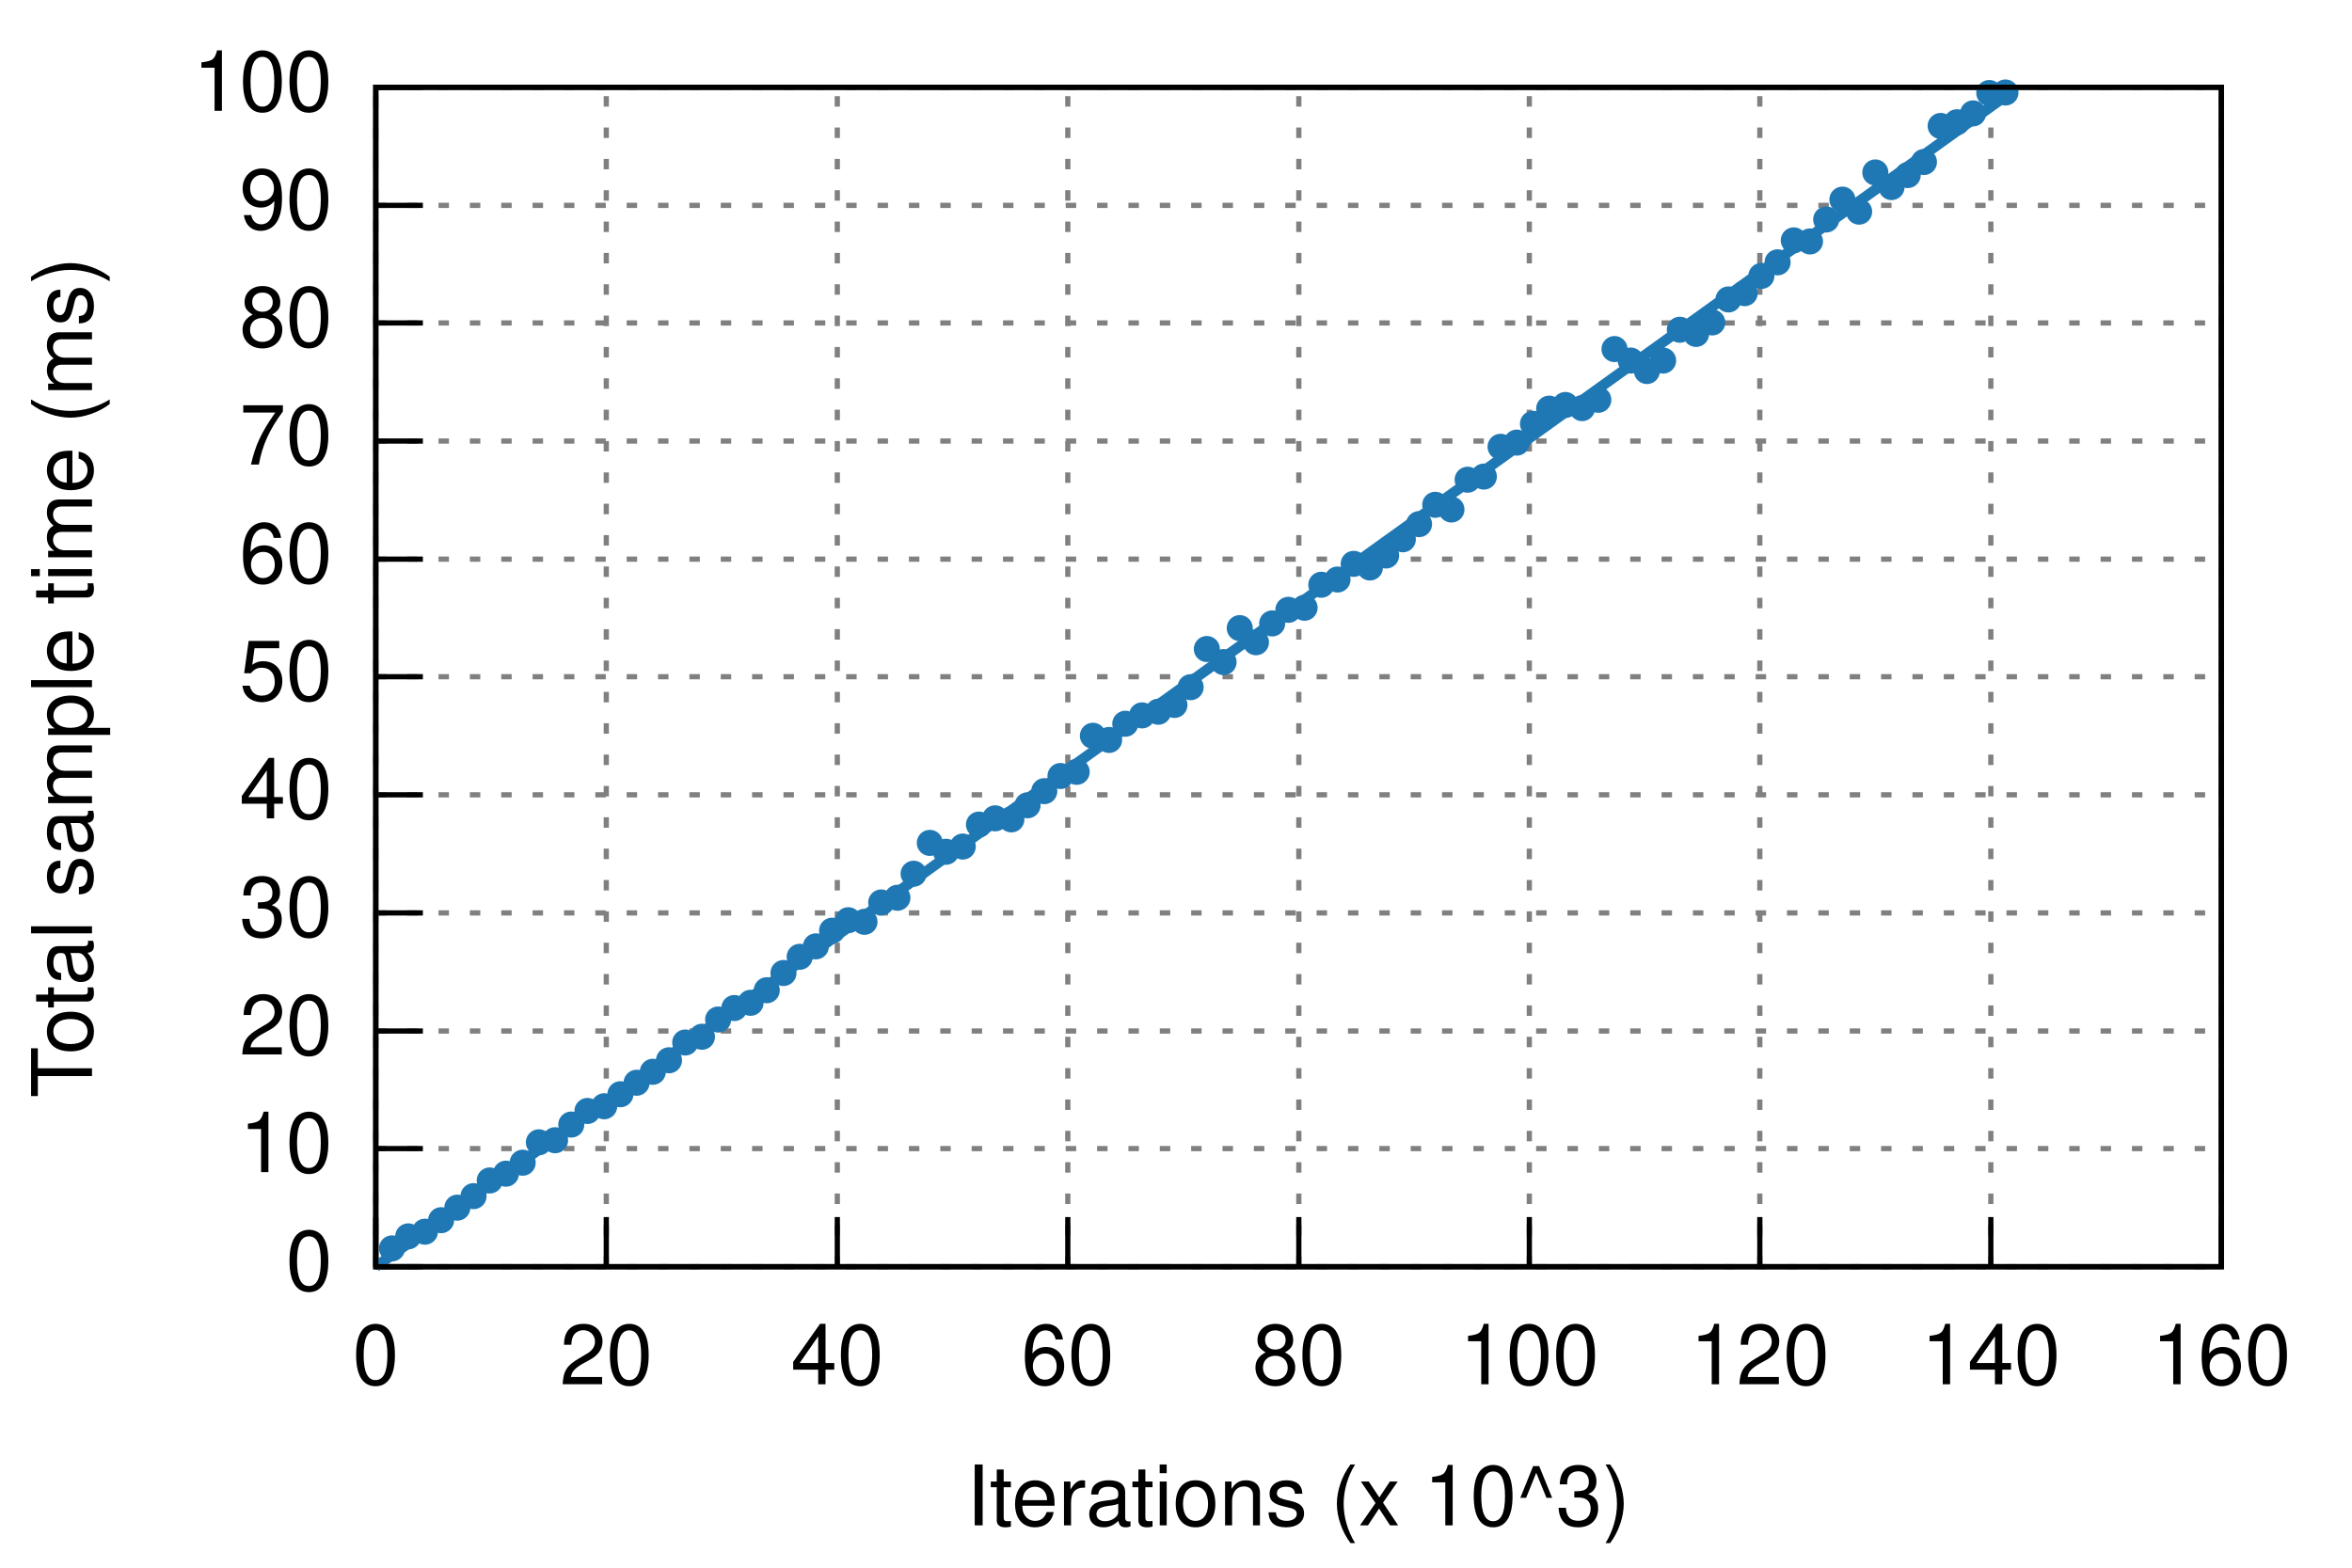
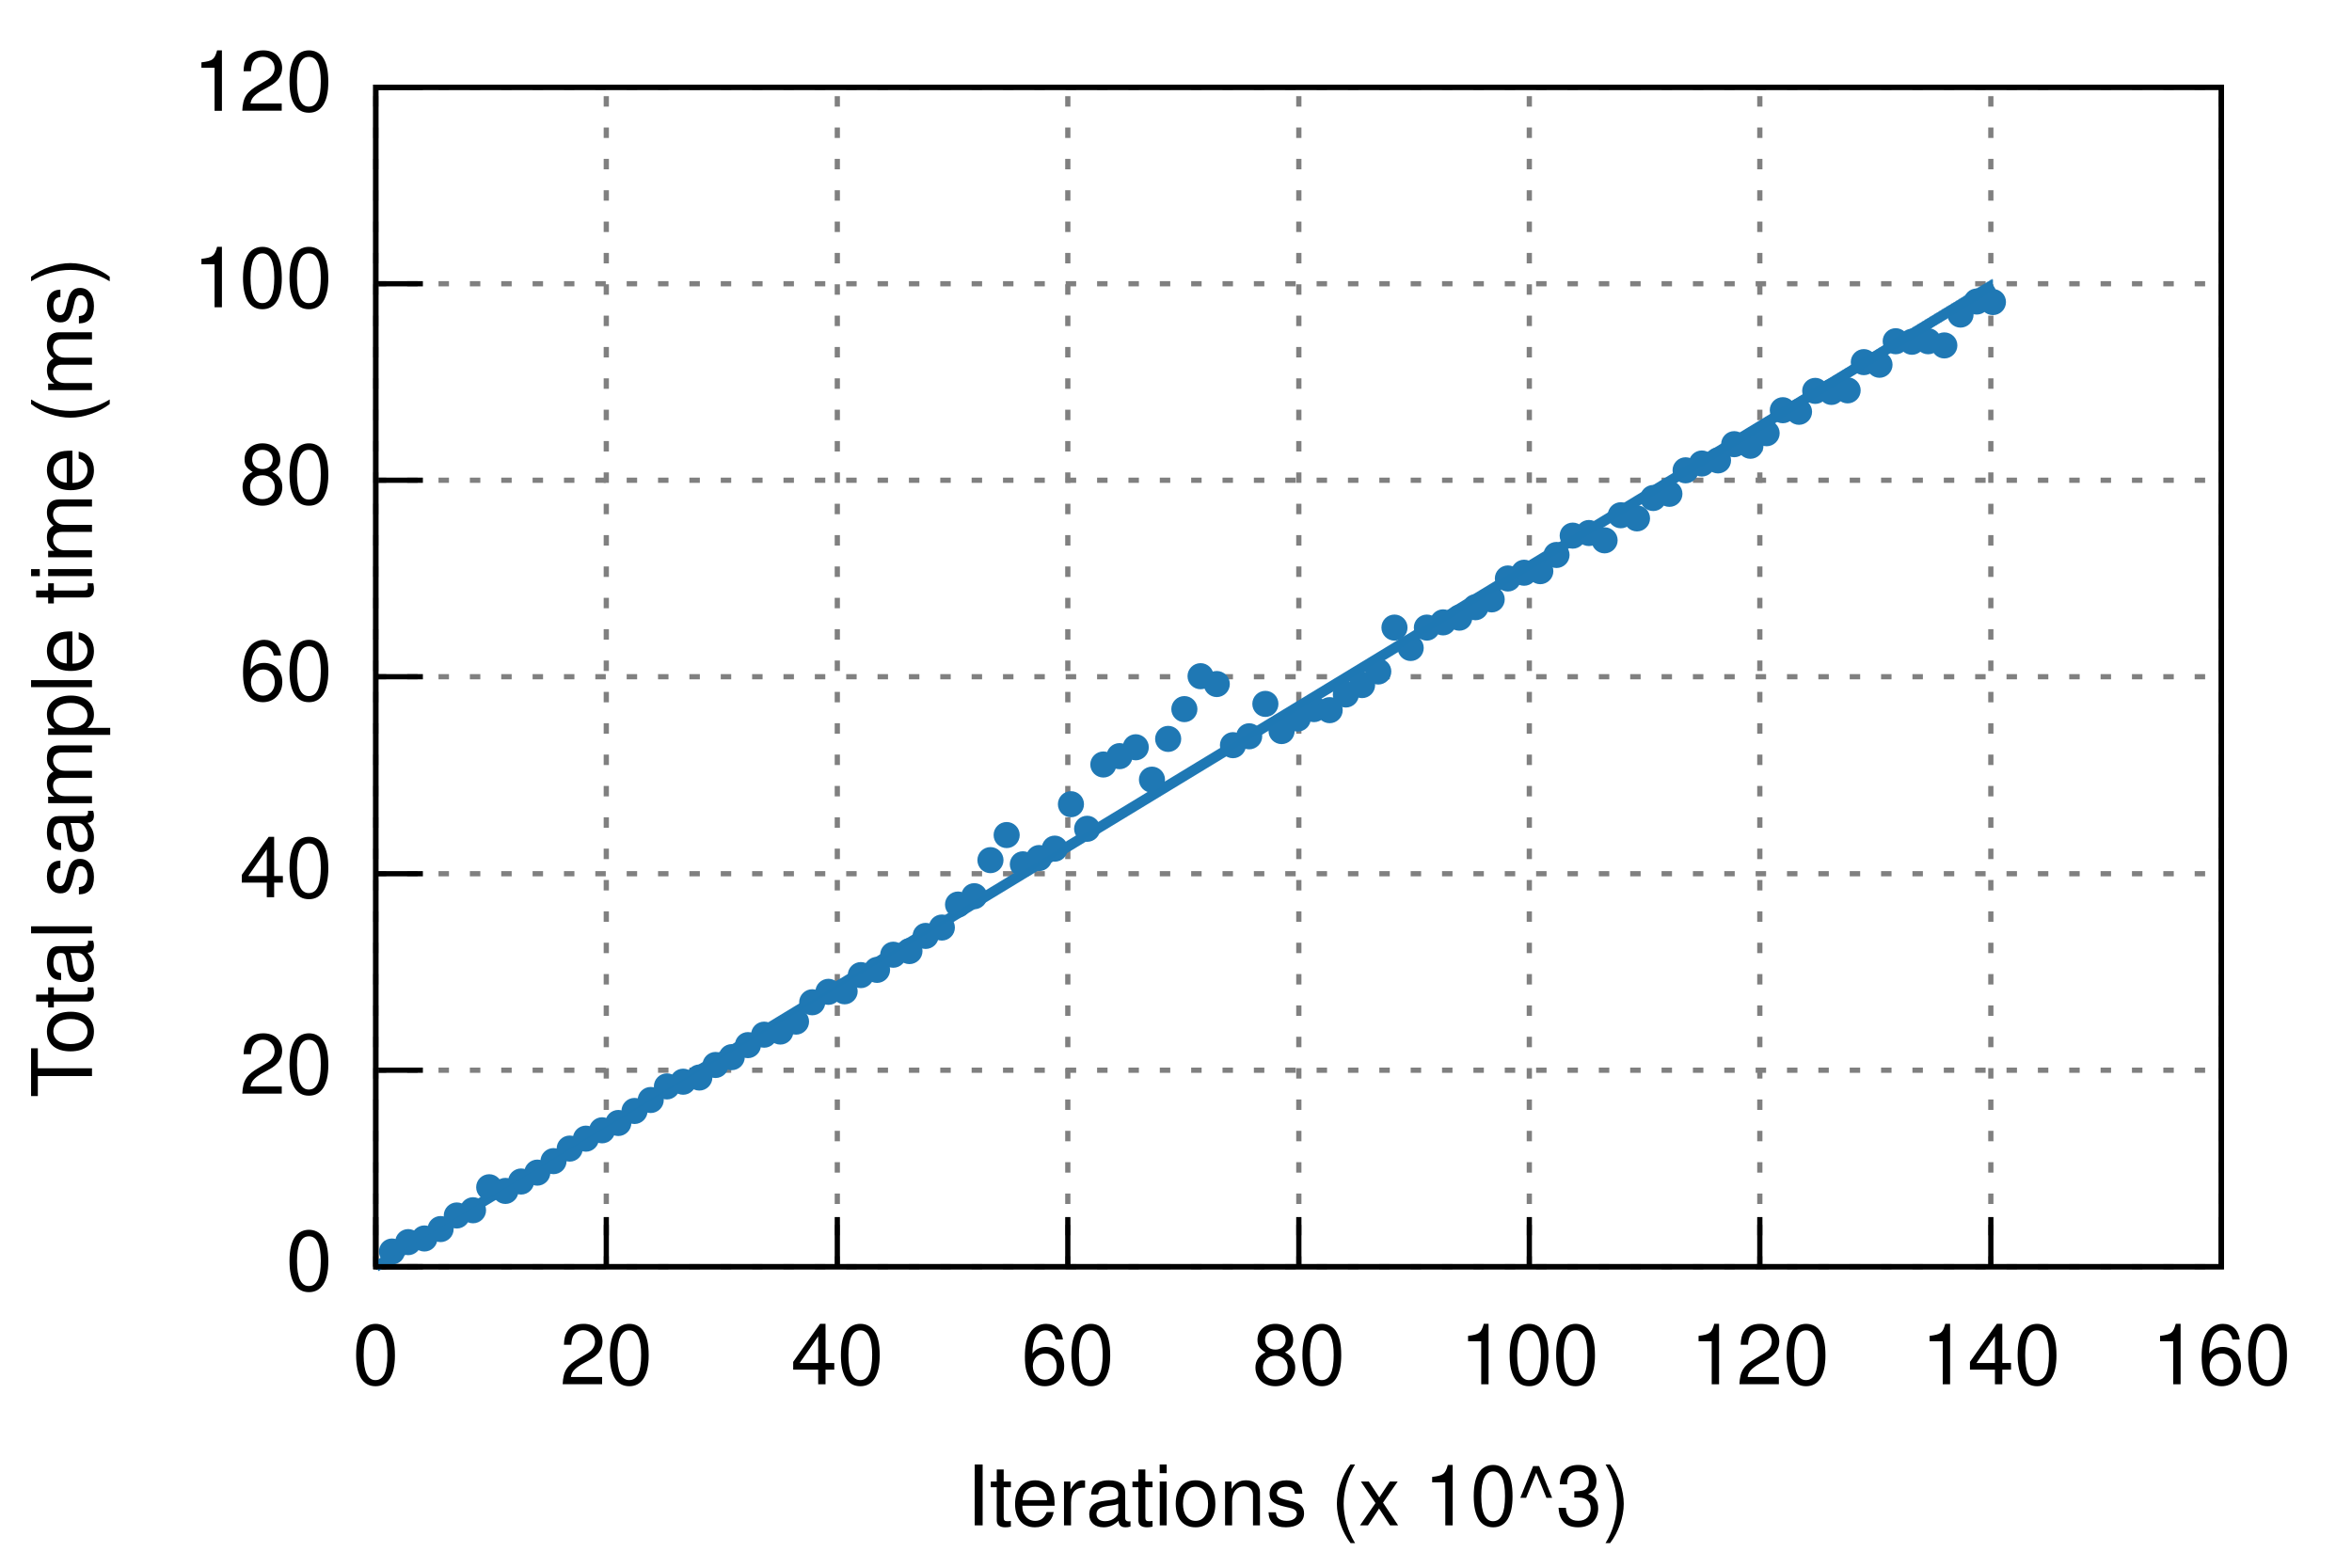
<svg xmlns="http://www.w3.org/2000/svg" xmlns:xlink="http://www.w3.org/1999/xlink" viewBox="0 0 450 300">
  <g id="gnuplot_canvas">
    <rect x="0" y="0" width="450" height="300" fill="none" />
    <defs>
      <circle id="gpDot" r="0.5" stroke-width="0.5" />
      <path id="gpPt0" stroke-width="0.222" stroke="currentColor" d="M-1,0 h2 M0,-1 v2" />
      <path id="gpPt1" stroke-width="0.222" stroke="currentColor" d="M-1,-1 L1,1 M1,-1 L-1,1" />
      <path id="gpPt2" stroke-width="0.222" stroke="currentColor" d="M-1,0 L1,0 M0,-1 L0,1 M-1,-1 L1,1 M-1,1 L1,-1" />
      <rect id="gpPt3" stroke-width="0.222" stroke="currentColor" x="-1" y="-1" width="2" height="2" />
      <rect id="gpPt4" stroke-width="0.222" stroke="currentColor" fill="currentColor" x="-1" y="-1" width="2" height="2" />
      <circle id="gpPt5" stroke-width="0.222" stroke="currentColor" cx="0" cy="0" r="1" />
      <use xlink:href="#gpPt5" id="gpPt6" fill="currentColor" stroke="none" />
      <path id="gpPt7" stroke-width="0.222" stroke="currentColor" d="M0,-1.33 L-1.33,0.67 L1.33,0.67 z" />
      <use xlink:href="#gpPt7" id="gpPt8" fill="currentColor" stroke="none" />
      <use xlink:href="#gpPt7" id="gpPt9" stroke="currentColor" transform="rotate(180)" />
      <use xlink:href="#gpPt9" id="gpPt10" fill="currentColor" stroke="none" />
      <use xlink:href="#gpPt3" id="gpPt11" stroke="currentColor" transform="rotate(45)" />
      <use xlink:href="#gpPt11" id="gpPt12" fill="currentColor" stroke="none" />
    </defs>
    <g style="fill:none; color:white; stroke:currentColor; stroke-width:1.00; stroke-linecap:butt; stroke-linejoin:miter">
</g>
    <g style="fill:none; color:black; stroke:currentColor; stroke-width:1.00; stroke-linecap:butt; stroke-linejoin:miter">
</g>
    <g style="fill:none; color:gray; stroke:currentColor; stroke-width:1.00; stroke-linecap:butt; stroke-linejoin:miter">
      <path stroke="gray" stroke-dasharray=" 2,4" class="gridline" d="M71.9,242.4 L425.0,242.4  h0.01" />
    </g>
    <g style="fill:none; color:black; stroke:currentColor; stroke-width:1.00; stroke-linecap:butt; stroke-linejoin:miter">
      <path stroke="black" d="M71.9,242.4 L80.9,242.4  h0.01" />
      <g transform="translate(63.6,246.9)" style="stroke:none; fill:black; font-family:Helvetica; font-size:12.00pt; text-anchor:end">
        <text> 0</text>
      </g>
    </g>
    <g style="fill:none; color:gray; stroke:currentColor; stroke-width:1.00; stroke-linecap:butt; stroke-linejoin:miter">
-       <path stroke="gray" stroke-dasharray=" 2,4" class="gridline" d="M71.9,219.8 L425.0,219.8  h0.01" />
-     </g>
-     <g style="fill:none; color:black; stroke:currentColor; stroke-width:1.00; stroke-linecap:butt; stroke-linejoin:miter">
-       <path stroke="black" d="M71.9,219.8 L80.9,219.8  h0.01" />
-       <g transform="translate(63.6,224.3)" style="stroke:none; fill:black; font-family:Helvetica; font-size:12.00pt; text-anchor:end">
-         <text> 10</text>
-       </g>
-     </g>
-     <g style="fill:none; color:gray; stroke:currentColor; stroke-width:1.00; stroke-linecap:butt; stroke-linejoin:miter">
-       <path stroke="gray" stroke-dasharray=" 2,4" class="gridline" d="M71.9,197.3 L425.0,197.3  h0.01" />
-     </g>
-     <g style="fill:none; color:black; stroke:currentColor; stroke-width:1.00; stroke-linecap:butt; stroke-linejoin:miter">
-       <path stroke="black" d="M71.9,197.3 L80.9,197.3  h0.01" />
-       <g transform="translate(63.6,201.8)" style="stroke:none; fill:black; font-family:Helvetica; font-size:12.00pt; text-anchor:end">
+       <path stroke="gray" stroke-dasharray=" 2,4" class="gridline" d="M71.9,204.8 L425.0,204.8  h0.01" />
+     </g>
+     <g style="fill:none; color:black; stroke:currentColor; stroke-width:1.00; stroke-linecap:butt; stroke-linejoin:miter">
+       <path stroke="black" d="M71.9,204.8 L80.9,204.8  h0.01" />
+       <g transform="translate(63.6,209.3)" style="stroke:none; fill:black; font-family:Helvetica; font-size:12.00pt; text-anchor:end">
        <text> 20</text>
      </g>
    </g>
    <g style="fill:none; color:gray; stroke:currentColor; stroke-width:1.00; stroke-linecap:butt; stroke-linejoin:miter">
-       <path stroke="gray" stroke-dasharray=" 2,4" class="gridline" d="M71.9,174.7 L425.0,174.7  h0.01" />
-     </g>
-     <g style="fill:none; color:black; stroke:currentColor; stroke-width:1.00; stroke-linecap:butt; stroke-linejoin:miter">
-       <path stroke="black" d="M71.9,174.7 L80.9,174.7  h0.01" />
-       <g transform="translate(63.6,179.2)" style="stroke:none; fill:black; font-family:Helvetica; font-size:12.00pt; text-anchor:end">
-         <text> 30</text>
-       </g>
-     </g>
-     <g style="fill:none; color:gray; stroke:currentColor; stroke-width:1.00; stroke-linecap:butt; stroke-linejoin:miter">
-       <path stroke="gray" stroke-dasharray=" 2,4" class="gridline" d="M71.9,152.1 L425.0,152.1  h0.01" />
-     </g>
-     <g style="fill:none; color:black; stroke:currentColor; stroke-width:1.00; stroke-linecap:butt; stroke-linejoin:miter">
-       <path stroke="black" d="M71.9,152.1 L80.9,152.1  h0.01" />
-       <g transform="translate(63.6,156.6)" style="stroke:none; fill:black; font-family:Helvetica; font-size:12.00pt; text-anchor:end">
+       <path stroke="gray" stroke-dasharray=" 2,4" class="gridline" d="M71.9,167.2 L425.0,167.2  h0.01" />
+     </g>
+     <g style="fill:none; color:black; stroke:currentColor; stroke-width:1.00; stroke-linecap:butt; stroke-linejoin:miter">
+       <path stroke="black" d="M71.9,167.2 L80.9,167.2  h0.01" />
+       <g transform="translate(63.6,171.7)" style="stroke:none; fill:black; font-family:Helvetica; font-size:12.00pt; text-anchor:end">
        <text> 40</text>
      </g>
    </g>
    <g style="fill:none; color:gray; stroke:currentColor; stroke-width:1.00; stroke-linecap:butt; stroke-linejoin:miter">
      <path stroke="gray" stroke-dasharray=" 2,4" class="gridline" d="M71.9,129.5 L425.0,129.5  h0.01" />
    </g>
    <g style="fill:none; color:black; stroke:currentColor; stroke-width:1.00; stroke-linecap:butt; stroke-linejoin:miter">
      <path stroke="black" d="M71.9,129.5 L80.9,129.5  h0.01" />
      <g transform="translate(63.6,134.0)" style="stroke:none; fill:black; font-family:Helvetica; font-size:12.00pt; text-anchor:end">
-         <text> 50</text>
-       </g>
-     </g>
-     <g style="fill:none; color:gray; stroke:currentColor; stroke-width:1.00; stroke-linecap:butt; stroke-linejoin:miter">
-       <path stroke="gray" stroke-dasharray=" 2,4" class="gridline" d="M71.9,107.0 L425.0,107.0  h0.01" />
-     </g>
-     <g style="fill:none; color:black; stroke:currentColor; stroke-width:1.00; stroke-linecap:butt; stroke-linejoin:miter">
-       <path stroke="black" d="M71.9,107.0 L80.9,107.0  h0.01" />
-       <g transform="translate(63.6,111.5)" style="stroke:none; fill:black; font-family:Helvetica; font-size:12.00pt; text-anchor:end">
        <text> 60</text>
      </g>
    </g>
    <g style="fill:none; color:gray; stroke:currentColor; stroke-width:1.00; stroke-linecap:butt; stroke-linejoin:miter">
-       <path stroke="gray" stroke-dasharray=" 2,4" class="gridline" d="M71.9,84.4 L425.0,84.4  h0.01" />
-     </g>
-     <g style="fill:none; color:black; stroke:currentColor; stroke-width:1.00; stroke-linecap:butt; stroke-linejoin:miter">
-       <path stroke="black" d="M71.9,84.4 L80.9,84.4  h0.01" />
-       <g transform="translate(63.6,88.9)" style="stroke:none; fill:black; font-family:Helvetica; font-size:12.00pt; text-anchor:end">
-         <text> 70</text>
-       </g>
-     </g>
-     <g style="fill:none; color:gray; stroke:currentColor; stroke-width:1.00; stroke-linecap:butt; stroke-linejoin:miter">
-       <path stroke="gray" stroke-dasharray=" 2,4" class="gridline" d="M71.9,61.8 L425.0,61.8  h0.01" />
-     </g>
-     <g style="fill:none; color:black; stroke:currentColor; stroke-width:1.00; stroke-linecap:butt; stroke-linejoin:miter">
-       <path stroke="black" d="M71.9,61.8 L80.9,61.8  h0.01" />
-       <g transform="translate(63.6,66.3)" style="stroke:none; fill:black; font-family:Helvetica; font-size:12.00pt; text-anchor:end">
+       <path stroke="gray" stroke-dasharray=" 2,4" class="gridline" d="M71.9,91.9 L425.0,91.9  h0.01" />
+     </g>
+     <g style="fill:none; color:black; stroke:currentColor; stroke-width:1.00; stroke-linecap:butt; stroke-linejoin:miter">
+       <path stroke="black" d="M71.9,91.9 L80.9,91.9  h0.01" />
+       <g transform="translate(63.6,96.4)" style="stroke:none; fill:black; font-family:Helvetica; font-size:12.00pt; text-anchor:end">
        <text> 80</text>
      </g>
    </g>
    <g style="fill:none; color:gray; stroke:currentColor; stroke-width:1.00; stroke-linecap:butt; stroke-linejoin:miter">
-       <path stroke="gray" stroke-dasharray=" 2,4" class="gridline" d="M71.9,39.3 L425.0,39.3  h0.01" />
-     </g>
-     <g style="fill:none; color:black; stroke:currentColor; stroke-width:1.00; stroke-linecap:butt; stroke-linejoin:miter">
-       <path stroke="black" d="M71.9,39.3 L80.9,39.3  h0.01" />
-       <g transform="translate(63.6,43.8)" style="stroke:none; fill:black; font-family:Helvetica; font-size:12.00pt; text-anchor:end">
-         <text> 90</text>
+       <path stroke="gray" stroke-dasharray=" 2,4" class="gridline" d="M71.9,54.3 L425.0,54.3  h0.01" />
+     </g>
+     <g style="fill:none; color:black; stroke:currentColor; stroke-width:1.00; stroke-linecap:butt; stroke-linejoin:miter">
+       <path stroke="black" d="M71.9,54.3 L80.9,54.3  h0.01" />
+       <g transform="translate(63.6,58.8)" style="stroke:none; fill:black; font-family:Helvetica; font-size:12.00pt; text-anchor:end">
+         <text> 100</text>
      </g>
    </g>
    <g style="fill:none; color:gray; stroke:currentColor; stroke-width:1.00; stroke-linecap:butt; stroke-linejoin:miter">
      <path stroke="gray" stroke-dasharray=" 2,4" class="gridline" d="M71.9,16.7 L425.0,16.7  h0.01" />
    </g>
    <g style="fill:none; color:black; stroke:currentColor; stroke-width:1.00; stroke-linecap:butt; stroke-linejoin:miter">
      <path stroke="black" d="M71.9,16.7 L80.9,16.7  h0.01" />
      <g transform="translate(63.6,21.2)" style="stroke:none; fill:black; font-family:Helvetica; font-size:12.00pt; text-anchor:end">
-         <text> 100</text>
+         <text> 120</text>
      </g>
    </g>
    <g style="fill:none; color:gray; stroke:currentColor; stroke-width:1.00; stroke-linecap:butt; stroke-linejoin:miter">
      <path stroke="gray" stroke-dasharray=" 2,4" class="gridline" d="M71.9,242.4 L71.9,16.7  h0.01" />
    </g>
    <g style="fill:none; color:black; stroke:currentColor; stroke-width:1.00; stroke-linecap:butt; stroke-linejoin:miter">
      <path stroke="black" d="M71.9,242.4 L71.9,233.4  h0.01" />
      <g transform="translate(71.9,264.9)" style="stroke:none; fill:black; font-family:Helvetica; font-size:12.00pt; text-anchor:middle">
        <text> 0</text>
      </g>
    </g>
    <g style="fill:none; color:gray; stroke:currentColor; stroke-width:1.00; stroke-linecap:butt; stroke-linejoin:miter">
      <path stroke="gray" stroke-dasharray=" 2,4" class="gridline" d="M116.0,242.4 L116.0,16.7  h0.01" />
    </g>
    <g style="fill:none; color:black; stroke:currentColor; stroke-width:1.00; stroke-linecap:butt; stroke-linejoin:miter">
      <path stroke="black" d="M116.0,242.4 L116.0,233.4  h0.01" />
      <g transform="translate(116.0,264.9)" style="stroke:none; fill:black; font-family:Helvetica; font-size:12.00pt; text-anchor:middle">
        <text> 20</text>
      </g>
    </g>
    <g style="fill:none; color:gray; stroke:currentColor; stroke-width:1.00; stroke-linecap:butt; stroke-linejoin:miter">
      <path stroke="gray" stroke-dasharray=" 2,4" class="gridline" d="M160.2,242.4 L160.2,16.7  h0.01" />
    </g>
    <g style="fill:none; color:black; stroke:currentColor; stroke-width:1.00; stroke-linecap:butt; stroke-linejoin:miter">
      <path stroke="black" d="M160.2,242.4 L160.2,233.4  h0.01" />
      <g transform="translate(160.2,264.9)" style="stroke:none; fill:black; font-family:Helvetica; font-size:12.00pt; text-anchor:middle">
        <text> 40</text>
      </g>
    </g>
    <g style="fill:none; color:gray; stroke:currentColor; stroke-width:1.00; stroke-linecap:butt; stroke-linejoin:miter">
      <path stroke="gray" stroke-dasharray=" 2,4" class="gridline" d="M204.3,242.4 L204.3,16.7  h0.01" />
    </g>
    <g style="fill:none; color:black; stroke:currentColor; stroke-width:1.00; stroke-linecap:butt; stroke-linejoin:miter">
      <path stroke="black" d="M204.3,242.4 L204.3,233.4  h0.01" />
      <g transform="translate(204.3,264.9)" style="stroke:none; fill:black; font-family:Helvetica; font-size:12.00pt; text-anchor:middle">
        <text> 60</text>
      </g>
    </g>
    <g style="fill:none; color:gray; stroke:currentColor; stroke-width:1.00; stroke-linecap:butt; stroke-linejoin:miter">
      <path stroke="gray" stroke-dasharray=" 2,4" class="gridline" d="M248.5,242.4 L248.5,16.7  h0.01" />
    </g>
    <g style="fill:none; color:black; stroke:currentColor; stroke-width:1.00; stroke-linecap:butt; stroke-linejoin:miter">
      <path stroke="black" d="M248.5,242.4 L248.5,233.4  h0.01" />
      <g transform="translate(248.5,264.9)" style="stroke:none; fill:black; font-family:Helvetica; font-size:12.00pt; text-anchor:middle">
        <text> 80</text>
      </g>
    </g>
    <g style="fill:none; color:gray; stroke:currentColor; stroke-width:1.00; stroke-linecap:butt; stroke-linejoin:miter">
      <path stroke="gray" stroke-dasharray=" 2,4" class="gridline" d="M292.6,242.4 L292.6,16.7  h0.01" />
    </g>
    <g style="fill:none; color:black; stroke:currentColor; stroke-width:1.00; stroke-linecap:butt; stroke-linejoin:miter">
      <path stroke="black" d="M292.6,242.4 L292.6,233.4  h0.01" />
      <g transform="translate(292.6,264.9)" style="stroke:none; fill:black; font-family:Helvetica; font-size:12.00pt; text-anchor:middle">
        <text> 100</text>
      </g>
    </g>
    <g style="fill:none; color:gray; stroke:currentColor; stroke-width:1.00; stroke-linecap:butt; stroke-linejoin:miter">
      <path stroke="gray" stroke-dasharray=" 2,4" class="gridline" d="M336.7,242.4 L336.7,16.7  h0.01" />
    </g>
    <g style="fill:none; color:black; stroke:currentColor; stroke-width:1.00; stroke-linecap:butt; stroke-linejoin:miter">
      <path stroke="black" d="M336.7,242.4 L336.7,233.4  h0.01" />
      <g transform="translate(336.7,264.9)" style="stroke:none; fill:black; font-family:Helvetica; font-size:12.00pt; text-anchor:middle">
        <text> 120</text>
      </g>
    </g>
    <g style="fill:none; color:gray; stroke:currentColor; stroke-width:1.00; stroke-linecap:butt; stroke-linejoin:miter">
      <path stroke="gray" stroke-dasharray=" 2,4" class="gridline" d="M380.9,242.4 L380.9,16.7  h0.01" />
    </g>
    <g style="fill:none; color:black; stroke:currentColor; stroke-width:1.00; stroke-linecap:butt; stroke-linejoin:miter">
      <path stroke="black" d="M380.9,242.4 L380.9,233.4  h0.01" />
      <g transform="translate(380.9,264.9)" style="stroke:none; fill:black; font-family:Helvetica; font-size:12.00pt; text-anchor:middle">
        <text> 140</text>
      </g>
    </g>
    <g style="fill:none; color:gray; stroke:currentColor; stroke-width:1.00; stroke-linecap:butt; stroke-linejoin:miter">
      <path stroke="gray" stroke-dasharray=" 2,4" class="gridline" d="M425.0,242.4 L425.0,16.7  h0.01" />
    </g>
    <g style="fill:none; color:black; stroke:currentColor; stroke-width:1.00; stroke-linecap:butt; stroke-linejoin:miter">
      <path stroke="black" d="M425.0,242.4 L425.0,233.4  h0.01" />
      <g transform="translate(425.0,264.9)" style="stroke:none; fill:black; font-family:Helvetica; font-size:12.00pt; text-anchor:middle">
        <text> 160</text>
      </g>
      <path stroke="black" d="M71.9,16.7 L71.9,242.4 L425.0,242.4 L425.0,16.7 L71.9,16.7 Z  h0.01" />
      <g transform="translate(17.6,129.6) rotate(270)" style="stroke:none; fill:black; font-family:Helvetica; font-size:12.00pt; text-anchor:middle">
        <text>Total sample time (ms)</text>
      </g>
      <g transform="translate(248.4,291.9)" style="stroke:none; fill:black; font-family:Helvetica; font-size:12.00pt; text-anchor:middle">
        <text>Iterations (x 10^3)</text>
      </g>
    </g>
    <g id="gnuplot_plot_1">
      <g style="fill:none; color:red; stroke:currentColor; stroke-width:1.00; stroke-linecap:butt; stroke-linejoin:miter">
-         <use xlink:href="#gpPt6" transform="translate(75.0,238.9) scale(2.25)" color="rgb( 31, 120, 180)" />
-         <use xlink:href="#gpPt6" transform="translate(78.1,236.6) scale(2.25)" color="rgb( 31, 120, 180)" />
-         <use xlink:href="#gpPt6" transform="translate(81.3,235.7) scale(2.25)" color="rgb( 31, 120, 180)" />
-         <use xlink:href="#gpPt6" transform="translate(84.4,233.5) scale(2.25)" color="rgb( 31, 120, 180)" />
-         <use xlink:href="#gpPt6" transform="translate(87.5,231.1) scale(2.25)" color="rgb( 31, 120, 180)" />
-         <use xlink:href="#gpPt6" transform="translate(90.6,228.9) scale(2.25)" color="rgb( 31, 120, 180)" />
-         <use xlink:href="#gpPt6" transform="translate(93.7,225.9) scale(2.25)" color="rgb( 31, 120, 180)" />
-         <use xlink:href="#gpPt6" transform="translate(96.8,224.6) scale(2.25)" color="rgb( 31, 120, 180)" />
-         <use xlink:href="#gpPt6" transform="translate(100.0,222.5) scale(2.25)" color="rgb( 31, 120, 180)" />
-         <use xlink:href="#gpPt6" transform="translate(103.1,218.6) scale(2.25)" color="rgb( 31, 120, 180)" />
-         <use xlink:href="#gpPt6" transform="translate(106.2,218.2) scale(2.25)" color="rgb( 31, 120, 180)" />
-         <use xlink:href="#gpPt6" transform="translate(109.3,215.2) scale(2.25)" color="rgb( 31, 120, 180)" />
-         <use xlink:href="#gpPt6" transform="translate(112.4,212.6) scale(2.25)" color="rgb( 31, 120, 180)" />
-         <use xlink:href="#gpPt6" transform="translate(115.6,211.7) scale(2.25)" color="rgb( 31, 120, 180)" />
-         <use xlink:href="#gpPt6" transform="translate(118.7,209.4) scale(2.25)" color="rgb( 31, 120, 180)" />
-         <use xlink:href="#gpPt6" transform="translate(121.8,207.2) scale(2.25)" color="rgb( 31, 120, 180)" />
-         <use xlink:href="#gpPt6" transform="translate(124.9,205.1) scale(2.25)" color="rgb( 31, 120, 180)" />
-         <use xlink:href="#gpPt6" transform="translate(128.0,202.9) scale(2.25)" color="rgb( 31, 120, 180)" />
-         <use xlink:href="#gpPt6" transform="translate(131.1,199.5) scale(2.25)" color="rgb( 31, 120, 180)" />
-         <use xlink:href="#gpPt6" transform="translate(134.3,198.4) scale(2.25)" color="rgb( 31, 120, 180)" />
-         <use xlink:href="#gpPt6" transform="translate(137.4,195.1) scale(2.25)" color="rgb( 31, 120, 180)" />
-         <use xlink:href="#gpPt6" transform="translate(140.5,192.9) scale(2.25)" color="rgb( 31, 120, 180)" />
-         <use xlink:href="#gpPt6" transform="translate(143.6,191.9) scale(2.25)" color="rgb( 31, 120, 180)" />
-         <use xlink:href="#gpPt6" transform="translate(146.7,189.5) scale(2.25)" color="rgb( 31, 120, 180)" />
-         <use xlink:href="#gpPt6" transform="translate(149.9,186.2) scale(2.25)" color="rgb( 31, 120, 180)" />
-         <use xlink:href="#gpPt6" transform="translate(153.0,183.1) scale(2.25)" color="rgb( 31, 120, 180)" />
-         <use xlink:href="#gpPt6" transform="translate(156.1,181.1) scale(2.25)" color="rgb( 31, 120, 180)" />
-         <use xlink:href="#gpPt6" transform="translate(159.2,178.1) scale(2.25)" color="rgb( 31, 120, 180)" />
-         <use xlink:href="#gpPt6" transform="translate(162.3,176.1) scale(2.25)" color="rgb( 31, 120, 180)" />
-         <use xlink:href="#gpPt6" transform="translate(165.4,176.4) scale(2.25)" color="rgb( 31, 120, 180)" />
-         <use xlink:href="#gpPt6" transform="translate(168.6,172.7) scale(2.25)" color="rgb( 31, 120, 180)" />
-         <use xlink:href="#gpPt6" transform="translate(171.7,171.8) scale(2.25)" color="rgb( 31, 120, 180)" />
-         <use xlink:href="#gpPt6" transform="translate(174.8,167.2) scale(2.25)" color="rgb( 31, 120, 180)" />
-         <use xlink:href="#gpPt6" transform="translate(177.9,161.3) scale(2.25)" color="rgb( 31, 120, 180)" />
-         <use xlink:href="#gpPt6" transform="translate(181.0,163.0) scale(2.25)" color="rgb( 31, 120, 180)" />
-         <use xlink:href="#gpPt6" transform="translate(184.2,162.0) scale(2.25)" color="rgb( 31, 120, 180)" />
-         <use xlink:href="#gpPt6" transform="translate(187.3,157.8) scale(2.25)" color="rgb( 31, 120, 180)" />
-         <use xlink:href="#gpPt6" transform="translate(190.4,156.6) scale(2.25)" color="rgb( 31, 120, 180)" />
-         <use xlink:href="#gpPt6" transform="translate(193.5,156.8) scale(2.25)" color="rgb( 31, 120, 180)" />
-         <use xlink:href="#gpPt6" transform="translate(196.6,154.1) scale(2.25)" color="rgb( 31, 120, 180)" />
-         <use xlink:href="#gpPt6" transform="translate(199.8,151.4) scale(2.25)" color="rgb( 31, 120, 180)" />
-         <use xlink:href="#gpPt6" transform="translate(202.9,148.5) scale(2.25)" color="rgb( 31, 120, 180)" />
-         <use xlink:href="#gpPt6" transform="translate(206.0,147.7) scale(2.25)" color="rgb( 31, 120, 180)" />
-         <use xlink:href="#gpPt6" transform="translate(209.1,140.8) scale(2.25)" color="rgb( 31, 120, 180)" />
-         <use xlink:href="#gpPt6" transform="translate(212.2,141.6) scale(2.25)" color="rgb( 31, 120, 180)" />
-         <use xlink:href="#gpPt6" transform="translate(215.3,138.5) scale(2.25)" color="rgb( 31, 120, 180)" />
-         <use xlink:href="#gpPt6" transform="translate(218.5,136.9) scale(2.25)" color="rgb( 31, 120, 180)" />
-         <use xlink:href="#gpPt6" transform="translate(221.6,136.2) scale(2.25)" color="rgb( 31, 120, 180)" />
-         <use xlink:href="#gpPt6" transform="translate(224.7,134.9) scale(2.25)" color="rgb( 31, 120, 180)" />
-         <use xlink:href="#gpPt6" transform="translate(227.8,131.5) scale(2.25)" color="rgb( 31, 120, 180)" />
-         <use xlink:href="#gpPt6" transform="translate(230.9,124.2) scale(2.25)" color="rgb( 31, 120, 180)" />
-         <use xlink:href="#gpPt6" transform="translate(234.1,126.7) scale(2.25)" color="rgb( 31, 120, 180)" />
-         <use xlink:href="#gpPt6" transform="translate(237.2,120.2) scale(2.25)" color="rgb( 31, 120, 180)" />
-         <use xlink:href="#gpPt6" transform="translate(240.3,122.9) scale(2.25)" color="rgb( 31, 120, 180)" />
-         <use xlink:href="#gpPt6" transform="translate(243.4,119.3) scale(2.25)" color="rgb( 31, 120, 180)" />
-         <use xlink:href="#gpPt6" transform="translate(246.5,116.7) scale(2.25)" color="rgb( 31, 120, 180)" />
-         <use xlink:href="#gpPt6" transform="translate(249.6,116.3) scale(2.25)" color="rgb( 31, 120, 180)" />
-         <use xlink:href="#gpPt6" transform="translate(252.8,111.9) scale(2.25)" color="rgb( 31, 120, 180)" />
-         <use xlink:href="#gpPt6" transform="translate(255.9,110.9) scale(2.25)" color="rgb( 31, 120, 180)" />
-         <use xlink:href="#gpPt6" transform="translate(259.0,107.9) scale(2.25)" color="rgb( 31, 120, 180)" />
-         <use xlink:href="#gpPt6" transform="translate(262.1,108.6) scale(2.25)" color="rgb( 31, 120, 180)" />
-         <use xlink:href="#gpPt6" transform="translate(265.2,106.3) scale(2.25)" color="rgb( 31, 120, 180)" />
-         <use xlink:href="#gpPt6" transform="translate(268.4,103.2) scale(2.25)" color="rgb( 31, 120, 180)" />
-         <use xlink:href="#gpPt6" transform="translate(271.5,100.3) scale(2.25)" color="rgb( 31, 120, 180)" />
-         <use xlink:href="#gpPt6" transform="translate(274.6,96.6) scale(2.25)" color="rgb( 31, 120, 180)" />
-         <use xlink:href="#gpPt6" transform="translate(277.7,97.5) scale(2.25)" color="rgb( 31, 120, 180)" />
-         <use xlink:href="#gpPt6" transform="translate(280.8,91.8) scale(2.25)" color="rgb( 31, 120, 180)" />
-         <use xlink:href="#gpPt6" transform="translate(283.9,91.2) scale(2.25)" color="rgb( 31, 120, 180)" />
-         <use xlink:href="#gpPt6" transform="translate(287.1,85.5) scale(2.25)" color="rgb( 31, 120, 180)" />
-         <use xlink:href="#gpPt6" transform="translate(290.2,84.7) scale(2.25)" color="rgb( 31, 120, 180)" />
-         <use xlink:href="#gpPt6" transform="translate(293.3,81.1) scale(2.25)" color="rgb( 31, 120, 180)" />
-         <use xlink:href="#gpPt6" transform="translate(296.4,78.2) scale(2.25)" color="rgb( 31, 120, 180)" />
-         <use xlink:href="#gpPt6" transform="translate(299.5,77.5) scale(2.25)" color="rgb( 31, 120, 180)" />
-         <use xlink:href="#gpPt6" transform="translate(302.7,78.1) scale(2.25)" color="rgb( 31, 120, 180)" />
-         <use xlink:href="#gpPt6" transform="translate(305.8,76.5) scale(2.25)" color="rgb( 31, 120, 180)" />
-         <use xlink:href="#gpPt6" transform="translate(308.9,66.8) scale(2.25)" color="rgb( 31, 120, 180)" />
-         <use xlink:href="#gpPt6" transform="translate(312.0,69.0) scale(2.25)" color="rgb( 31, 120, 180)" />
-         <use xlink:href="#gpPt6" transform="translate(315.1,71.0) scale(2.25)" color="rgb( 31, 120, 180)" />
-         <use xlink:href="#gpPt6" transform="translate(318.2,69.0) scale(2.25)" color="rgb( 31, 120, 180)" />
-         <use xlink:href="#gpPt6" transform="translate(321.4,63.1) scale(2.25)" color="rgb( 31, 120, 180)" />
-         <use xlink:href="#gpPt6" transform="translate(324.5,63.9) scale(2.25)" color="rgb( 31, 120, 180)" />
-         <use xlink:href="#gpPt6" transform="translate(327.6,61.7) scale(2.25)" color="rgb( 31, 120, 180)" />
-         <use xlink:href="#gpPt6" transform="translate(330.7,57.3) scale(2.25)" color="rgb( 31, 120, 180)" />
-         <use xlink:href="#gpPt6" transform="translate(333.8,56.1) scale(2.25)" color="rgb( 31, 120, 180)" />
-         <use xlink:href="#gpPt6" transform="translate(337.0,52.8) scale(2.25)" color="rgb( 31, 120, 180)" />
-         <use xlink:href="#gpPt6" transform="translate(340.1,50.2) scale(2.25)" color="rgb( 31, 120, 180)" />
-         <use xlink:href="#gpPt6" transform="translate(343.2,46.0) scale(2.25)" color="rgb( 31, 120, 180)" />
-         <use xlink:href="#gpPt6" transform="translate(346.3,46.2) scale(2.25)" color="rgb( 31, 120, 180)" />
-         <use xlink:href="#gpPt6" transform="translate(349.4,42.0) scale(2.25)" color="rgb( 31, 120, 180)" />
-         <use xlink:href="#gpPt6" transform="translate(352.5,38.2) scale(2.25)" color="rgb( 31, 120, 180)" />
-         <use xlink:href="#gpPt6" transform="translate(355.7,40.5) scale(2.25)" color="rgb( 31, 120, 180)" />
-         <use xlink:href="#gpPt6" transform="translate(358.8,33.0) scale(2.25)" color="rgb( 31, 120, 180)" />
-         <use xlink:href="#gpPt6" transform="translate(361.9,35.8) scale(2.25)" color="rgb( 31, 120, 180)" />
-         <use xlink:href="#gpPt6" transform="translate(365.0,33.5) scale(2.25)" color="rgb( 31, 120, 180)" />
-         <use xlink:href="#gpPt6" transform="translate(368.1,31.0) scale(2.25)" color="rgb( 31, 120, 180)" />
-         <use xlink:href="#gpPt6" transform="translate(371.3,24.1) scale(2.25)" color="rgb( 31, 120, 180)" />
-         <use xlink:href="#gpPt6" transform="translate(374.4,23.4) scale(2.25)" color="rgb( 31, 120, 180)" />
-         <use xlink:href="#gpPt6" transform="translate(377.5,21.7) scale(2.25)" color="rgb( 31, 120, 180)" />
-         <use xlink:href="#gpPt6" transform="translate(380.6,17.8) scale(2.25)" color="rgb( 31, 120, 180)" />
-         <use xlink:href="#gpPt6" transform="translate(383.7,17.7) scale(2.25)" color="rgb( 31, 120, 180)" />
+         <use xlink:href="#gpPt6" transform="translate(75.0,239.5) scale(2.25)" color="rgb( 31, 120, 180)" />
+         <use xlink:href="#gpPt6" transform="translate(78.1,237.7) scale(2.25)" color="rgb( 31, 120, 180)" />
+         <use xlink:href="#gpPt6" transform="translate(81.2,237.0) scale(2.25)" color="rgb( 31, 120, 180)" />
+         <use xlink:href="#gpPt6" transform="translate(84.3,235.2) scale(2.25)" color="rgb( 31, 120, 180)" />
+         <use xlink:href="#gpPt6" transform="translate(87.4,232.6) scale(2.25)" color="rgb( 31, 120, 180)" />
+         <use xlink:href="#gpPt6" transform="translate(90.5,231.6) scale(2.25)" color="rgb( 31, 120, 180)" />
+         <use xlink:href="#gpPt6" transform="translate(93.6,227.2) scale(2.25)" color="rgb( 31, 120, 180)" />
+         <use xlink:href="#gpPt6" transform="translate(96.7,227.9) scale(2.25)" color="rgb( 31, 120, 180)" />
+         <use xlink:href="#gpPt6" transform="translate(99.7,226.1) scale(2.25)" color="rgb( 31, 120, 180)" />
+         <use xlink:href="#gpPt6" transform="translate(102.8,224.4) scale(2.25)" color="rgb( 31, 120, 180)" />
+         <use xlink:href="#gpPt6" transform="translate(105.9,222.2) scale(2.25)" color="rgb( 31, 120, 180)" />
+         <use xlink:href="#gpPt6" transform="translate(109.0,219.8) scale(2.25)" color="rgb( 31, 120, 180)" />
+         <use xlink:href="#gpPt6" transform="translate(112.1,217.9) scale(2.25)" color="rgb( 31, 120, 180)" />
+         <use xlink:href="#gpPt6" transform="translate(115.2,216.3) scale(2.25)" color="rgb( 31, 120, 180)" />
+         <use xlink:href="#gpPt6" transform="translate(118.3,214.9) scale(2.25)" color="rgb( 31, 120, 180)" />
+         <use xlink:href="#gpPt6" transform="translate(121.4,212.6) scale(2.25)" color="rgb( 31, 120, 180)" />
+         <use xlink:href="#gpPt6" transform="translate(124.5,210.5) scale(2.25)" color="rgb( 31, 120, 180)" />
+         <use xlink:href="#gpPt6" transform="translate(127.6,207.9) scale(2.25)" color="rgb( 31, 120, 180)" />
+         <use xlink:href="#gpPt6" transform="translate(130.7,207.0) scale(2.25)" color="rgb( 31, 120, 180)" />
+         <use xlink:href="#gpPt6" transform="translate(133.8,206.2) scale(2.25)" color="rgb( 31, 120, 180)" />
+         <use xlink:href="#gpPt6" transform="translate(136.9,203.8) scale(2.25)" color="rgb( 31, 120, 180)" />
+         <use xlink:href="#gpPt6" transform="translate(140.0,202.3) scale(2.25)" color="rgb( 31, 120, 180)" />
+         <use xlink:href="#gpPt6" transform="translate(143.1,200.0) scale(2.25)" color="rgb( 31, 120, 180)" />
+         <use xlink:href="#gpPt6" transform="translate(146.2,198.0) scale(2.25)" color="rgb( 31, 120, 180)" />
+         <use xlink:href="#gpPt6" transform="translate(149.3,197.4) scale(2.25)" color="rgb( 31, 120, 180)" />
+         <use xlink:href="#gpPt6" transform="translate(152.3,195.5) scale(2.25)" color="rgb( 31, 120, 180)" />
+         <use xlink:href="#gpPt6" transform="translate(155.4,191.8) scale(2.25)" color="rgb( 31, 120, 180)" />
+         <use xlink:href="#gpPt6" transform="translate(158.5,189.8) scale(2.25)" color="rgb( 31, 120, 180)" />
+         <use xlink:href="#gpPt6" transform="translate(161.6,189.7) scale(2.25)" color="rgb( 31, 120, 180)" />
+         <use xlink:href="#gpPt6" transform="translate(164.7,186.6) scale(2.25)" color="rgb( 31, 120, 180)" />
+         <use xlink:href="#gpPt6" transform="translate(167.8,185.6) scale(2.25)" color="rgb( 31, 120, 180)" />
+         <use xlink:href="#gpPt6" transform="translate(170.9,182.7) scale(2.25)" color="rgb( 31, 120, 180)" />
+         <use xlink:href="#gpPt6" transform="translate(174.0,182.0) scale(2.25)" color="rgb( 31, 120, 180)" />
+         <use xlink:href="#gpPt6" transform="translate(177.1,179.1) scale(2.25)" color="rgb( 31, 120, 180)" />
+         <use xlink:href="#gpPt6" transform="translate(180.2,177.5) scale(2.25)" color="rgb( 31, 120, 180)" />
+         <use xlink:href="#gpPt6" transform="translate(183.3,173.1) scale(2.25)" color="rgb( 31, 120, 180)" />
+         <use xlink:href="#gpPt6" transform="translate(186.4,171.5) scale(2.25)" color="rgb( 31, 120, 180)" />
+         <use xlink:href="#gpPt6" transform="translate(189.5,164.6) scale(2.25)" color="rgb( 31, 120, 180)" />
+         <use xlink:href="#gpPt6" transform="translate(192.6,159.8) scale(2.25)" color="rgb( 31, 120, 180)" />
+         <use xlink:href="#gpPt6" transform="translate(195.7,165.4) scale(2.25)" color="rgb( 31, 120, 180)" />
+         <use xlink:href="#gpPt6" transform="translate(198.8,164.2) scale(2.25)" color="rgb( 31, 120, 180)" />
+         <use xlink:href="#gpPt6" transform="translate(201.8,162.4) scale(2.25)" color="rgb( 31, 120, 180)" />
+         <use xlink:href="#gpPt6" transform="translate(204.9,153.9) scale(2.25)" color="rgb( 31, 120, 180)" />
+         <use xlink:href="#gpPt6" transform="translate(208.0,158.6) scale(2.25)" color="rgb( 31, 120, 180)" />
+         <use xlink:href="#gpPt6" transform="translate(211.1,146.3) scale(2.25)" color="rgb( 31, 120, 180)" />
+         <use xlink:href="#gpPt6" transform="translate(214.2,144.7) scale(2.25)" color="rgb( 31, 120, 180)" />
+         <use xlink:href="#gpPt6" transform="translate(217.3,143.0) scale(2.25)" color="rgb( 31, 120, 180)" />
+         <use xlink:href="#gpPt6" transform="translate(220.4,149.2) scale(2.25)" color="rgb( 31, 120, 180)" />
+         <use xlink:href="#gpPt6" transform="translate(223.5,141.4) scale(2.25)" color="rgb( 31, 120, 180)" />
+         <use xlink:href="#gpPt6" transform="translate(226.6,135.7) scale(2.25)" color="rgb( 31, 120, 180)" />
+         <use xlink:href="#gpPt6" transform="translate(229.7,129.4) scale(2.25)" color="rgb( 31, 120, 180)" />
+         <use xlink:href="#gpPt6" transform="translate(232.8,130.9) scale(2.25)" color="rgb( 31, 120, 180)" />
+         <use xlink:href="#gpPt6" transform="translate(235.9,142.6) scale(2.25)" color="rgb( 31, 120, 180)" />
+         <use xlink:href="#gpPt6" transform="translate(239.0,140.9) scale(2.25)" color="rgb( 31, 120, 180)" />
+         <use xlink:href="#gpPt6" transform="translate(242.1,134.7) scale(2.25)" color="rgb( 31, 120, 180)" />
+         <use xlink:href="#gpPt6" transform="translate(245.2,139.9) scale(2.25)" color="rgb( 31, 120, 180)" />
+         <use xlink:href="#gpPt6" transform="translate(248.3,137.5) scale(2.25)" color="rgb( 31, 120, 180)" />
+         <use xlink:href="#gpPt6" transform="translate(251.4,135.7) scale(2.25)" color="rgb( 31, 120, 180)" />
+         <use xlink:href="#gpPt6" transform="translate(254.4,135.9) scale(2.25)" color="rgb( 31, 120, 180)" />
+         <use xlink:href="#gpPt6" transform="translate(257.5,132.9) scale(2.25)" color="rgb( 31, 120, 180)" />
+         <use xlink:href="#gpPt6" transform="translate(260.6,131.1) scale(2.25)" color="rgb( 31, 120, 180)" />
+         <use xlink:href="#gpPt6" transform="translate(263.7,128.5) scale(2.25)" color="rgb( 31, 120, 180)" />
+         <use xlink:href="#gpPt6" transform="translate(266.8,120.1) scale(2.25)" color="rgb( 31, 120, 180)" />
+         <use xlink:href="#gpPt6" transform="translate(269.9,124.0) scale(2.25)" color="rgb( 31, 120, 180)" />
+         <use xlink:href="#gpPt6" transform="translate(273.0,120.1) scale(2.25)" color="rgb( 31, 120, 180)" />
+         <use xlink:href="#gpPt6" transform="translate(276.1,119.1) scale(2.25)" color="rgb( 31, 120, 180)" />
+         <use xlink:href="#gpPt6" transform="translate(279.2,118.2) scale(2.25)" color="rgb( 31, 120, 180)" />
+         <use xlink:href="#gpPt6" transform="translate(282.3,116.2) scale(2.25)" color="rgb( 31, 120, 180)" />
+         <use xlink:href="#gpPt6" transform="translate(285.4,114.7) scale(2.25)" color="rgb( 31, 120, 180)" />
+         <use xlink:href="#gpPt6" transform="translate(288.5,110.7) scale(2.25)" color="rgb( 31, 120, 180)" />
+         <use xlink:href="#gpPt6" transform="translate(291.6,109.6) scale(2.25)" color="rgb( 31, 120, 180)" />
+         <use xlink:href="#gpPt6" transform="translate(294.7,109.3) scale(2.25)" color="rgb( 31, 120, 180)" />
+         <use xlink:href="#gpPt6" transform="translate(297.8,106.2) scale(2.25)" color="rgb( 31, 120, 180)" />
+         <use xlink:href="#gpPt6" transform="translate(300.9,102.5) scale(2.25)" color="rgb( 31, 120, 180)" />
+         <use xlink:href="#gpPt6" transform="translate(304.0,102.0) scale(2.25)" color="rgb( 31, 120, 180)" />
+         <use xlink:href="#gpPt6" transform="translate(307.0,103.4) scale(2.25)" color="rgb( 31, 120, 180)" />
+         <use xlink:href="#gpPt6" transform="translate(310.1,98.6) scale(2.25)" color="rgb( 31, 120, 180)" />
+         <use xlink:href="#gpPt6" transform="translate(313.2,99.2) scale(2.25)" color="rgb( 31, 120, 180)" />
+         <use xlink:href="#gpPt6" transform="translate(316.3,95.3) scale(2.25)" color="rgb( 31, 120, 180)" />
+         <use xlink:href="#gpPt6" transform="translate(319.4,94.5) scale(2.25)" color="rgb( 31, 120, 180)" />
+         <use xlink:href="#gpPt6" transform="translate(322.5,90.0) scale(2.25)" color="rgb( 31, 120, 180)" />
+         <use xlink:href="#gpPt6" transform="translate(325.6,88.7) scale(2.25)" color="rgb( 31, 120, 180)" />
+         <use xlink:href="#gpPt6" transform="translate(328.7,88.1) scale(2.25)" color="rgb( 31, 120, 180)" />
+         <use xlink:href="#gpPt6" transform="translate(331.8,85.0) scale(2.25)" color="rgb( 31, 120, 180)" />
+         <use xlink:href="#gpPt6" transform="translate(334.9,85.3) scale(2.25)" color="rgb( 31, 120, 180)" />
+         <use xlink:href="#gpPt6" transform="translate(338.0,82.9) scale(2.25)" color="rgb( 31, 120, 180)" />
+         <use xlink:href="#gpPt6" transform="translate(341.1,78.5) scale(2.25)" color="rgb( 31, 120, 180)" />
+         <use xlink:href="#gpPt6" transform="translate(344.2,78.8) scale(2.25)" color="rgb( 31, 120, 180)" />
+         <use xlink:href="#gpPt6" transform="translate(347.3,74.8) scale(2.25)" color="rgb( 31, 120, 180)" />
+         <use xlink:href="#gpPt6" transform="translate(350.4,75.0) scale(2.25)" color="rgb( 31, 120, 180)" />
+         <use xlink:href="#gpPt6" transform="translate(353.5,74.7) scale(2.25)" color="rgb( 31, 120, 180)" />
+         <use xlink:href="#gpPt6" transform="translate(356.6,69.3) scale(2.25)" color="rgb( 31, 120, 180)" />
+         <use xlink:href="#gpPt6" transform="translate(359.6,69.8) scale(2.25)" color="rgb( 31, 120, 180)" />
+         <use xlink:href="#gpPt6" transform="translate(362.7,65.3) scale(2.25)" color="rgb( 31, 120, 180)" />
+         <use xlink:href="#gpPt6" transform="translate(365.8,65.4) scale(2.25)" color="rgb( 31, 120, 180)" />
+         <use xlink:href="#gpPt6" transform="translate(368.9,65.3) scale(2.25)" color="rgb( 31, 120, 180)" />
+         <use xlink:href="#gpPt6" transform="translate(372.0,66.1) scale(2.25)" color="rgb( 31, 120, 180)" />
+         <use xlink:href="#gpPt6" transform="translate(375.1,60.2) scale(2.25)" color="rgb( 31, 120, 180)" />
+         <use xlink:href="#gpPt6" transform="translate(378.2,57.7) scale(2.25)" color="rgb( 31, 120, 180)" />
+         <use xlink:href="#gpPt6" transform="translate(381.3,57.8) scale(2.25)" color="rgb( 31, 120, 180)" />
      </g>
    </g>
    <g id="gnuplot_plot_2">
      <g style="fill:none; color:white; stroke:rgb( 31, 120, 180); stroke-width:2.00; stroke-linecap:butt; stroke-linejoin:miter">
</g>
      <g style="fill:none; color:red; stroke:currentColor; stroke-width:2.00; stroke-linecap:butt; stroke-linejoin:miter">
-         <path stroke="rgb( 31, 120, 180)" d="M71.9,242.4 L383.7,18.4  h0.01" />
+         <path stroke="rgb( 31, 120, 180)" d="M71.9,242.4 L381.3,54.5  h0.01" />
      </g>
    </g>
    <g id="gnuplot_plot_3">
      <g style="fill:none; color:white; stroke:rgb( 31, 120, 180); stroke-width:1.00; stroke-linecap:butt; stroke-linejoin:miter">
</g>
      <g style="fill:none; color:blue; stroke:currentColor; stroke-width:1.00; stroke-linecap:butt; stroke-linejoin:miter">
        <g style="stroke:none; shape-rendering:crispEdges">
-           <polygon fill="rgb( 31, 120, 180)" fill-opacity="0.25" points="71.9,242.4 71.9,242.4 383.7,17.7 383.7,19.1 " />
+           <polygon fill="rgb( 31, 120, 180)" fill-opacity="0.25" points="71.9,242.4 71.9,242.4 381.3,53.2 381.3,55.7 " />
        </g>
      </g>
    </g>
    <g style="fill:none; color:black; stroke:currentColor; stroke-width:1.00; stroke-linecap:butt; stroke-linejoin:miter">
      <path stroke="black" d="M71.9,16.7 L71.9,242.4 L425.0,242.4 L425.0,16.7 L71.9,16.7 Z  h0.01" />
    </g>
  </g>
</svg>
